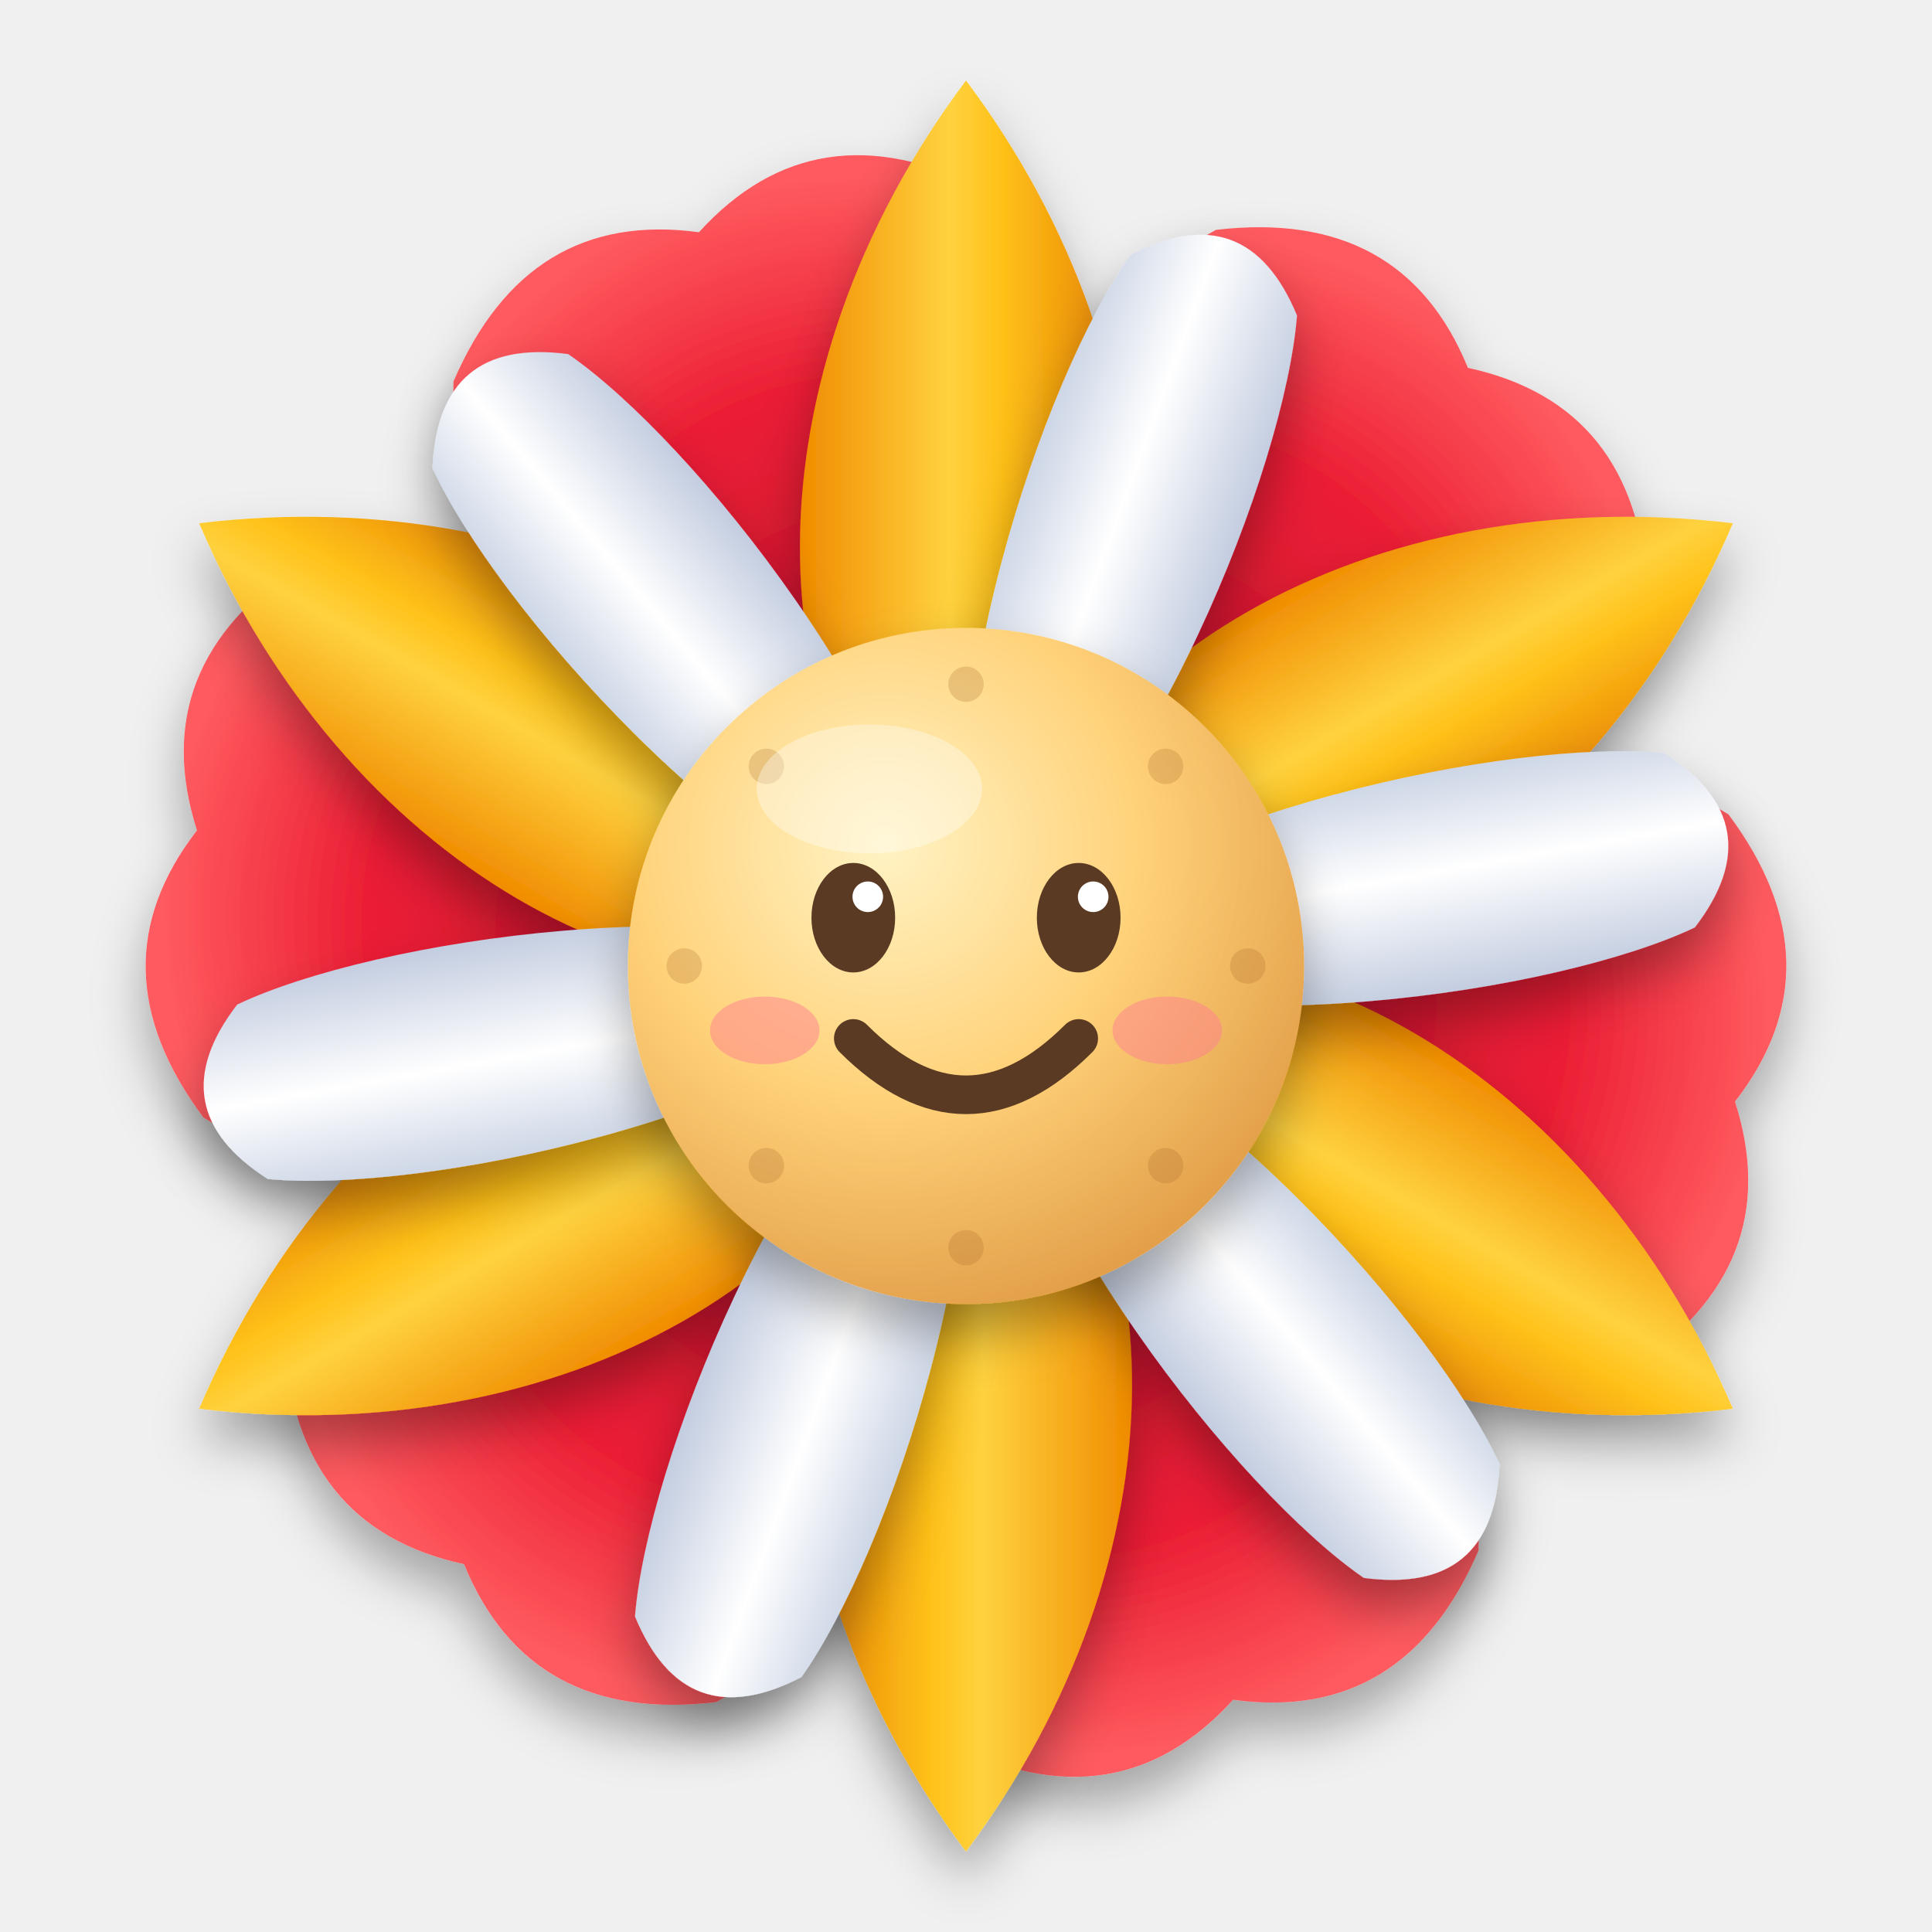
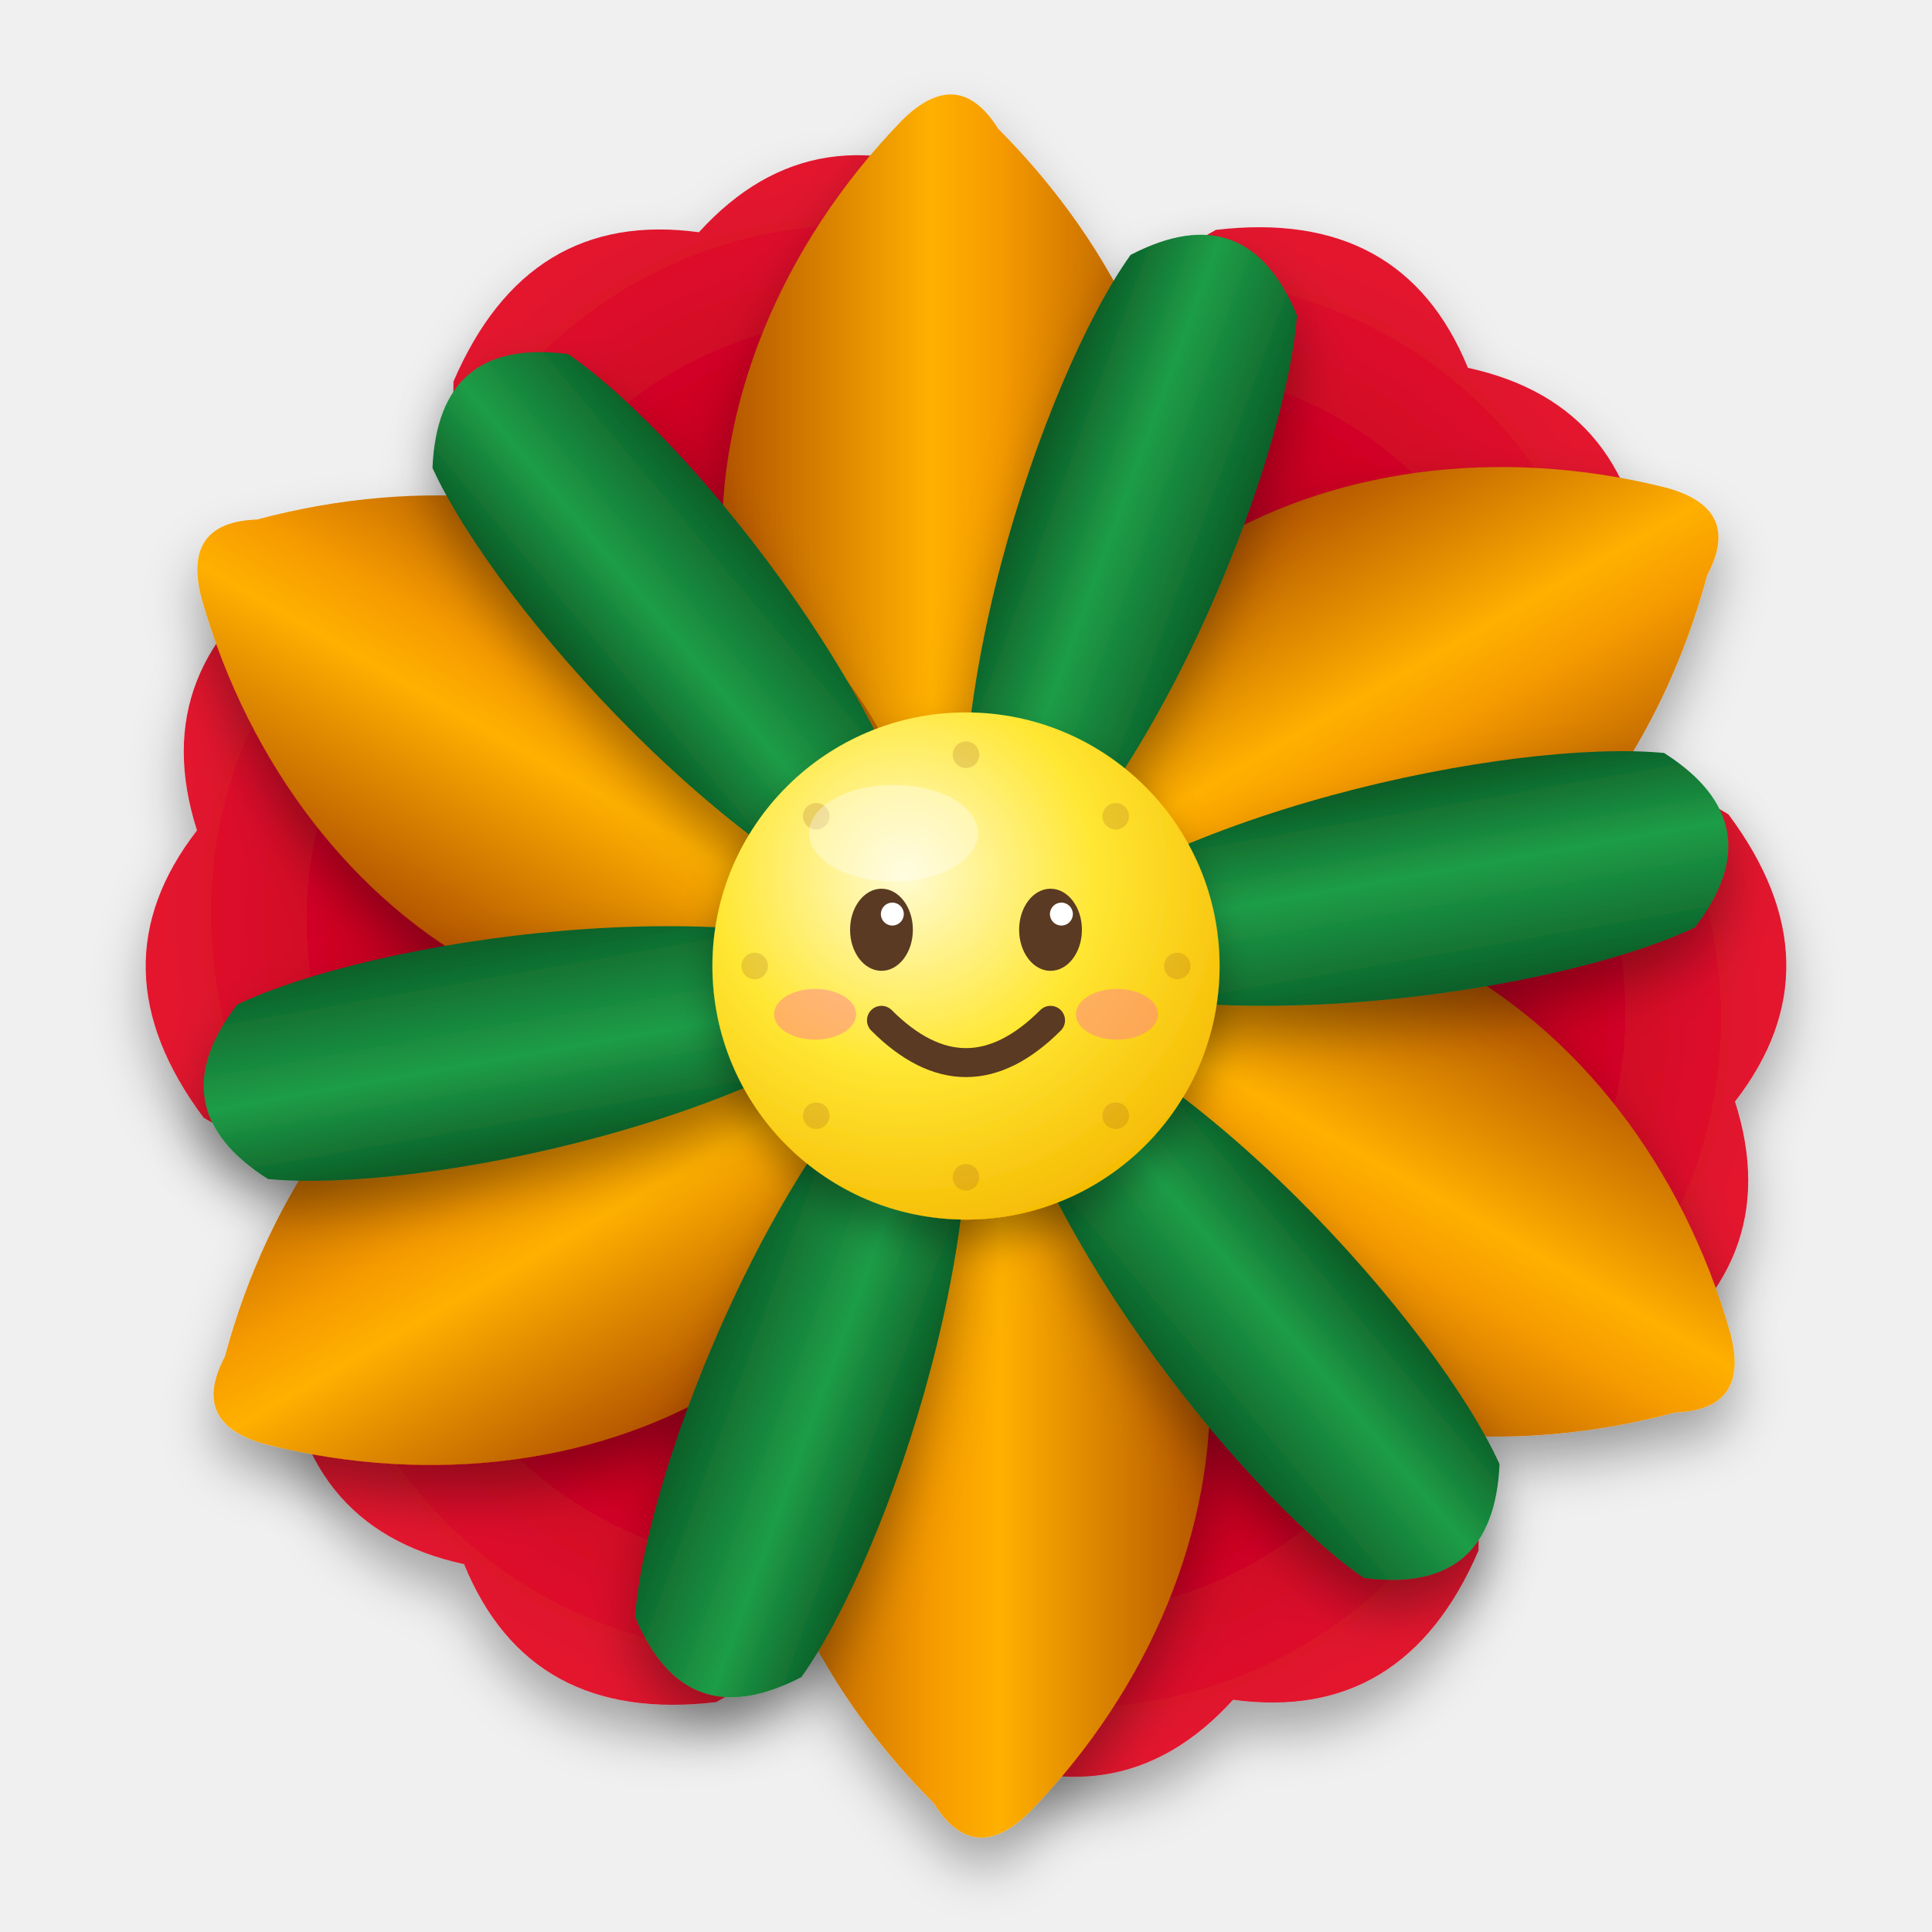
<svg xmlns="http://www.w3.org/2000/svg" viewBox="0 0 120 120">
  <defs>
    <filter id="shadow" x="-30%" y="-30%" width="160%" height="160%">
      <feGaussianBlur in="SourceAlpha" stdDeviation="1.6" />
      <feOffset dy="1.8" />
      <feComponentTransfer>
        <feFuncA type="linear" slope="0.32" />
      </feComponentTransfer>
      <feMerge>
        <feMergeNode />
        <feMergeNode in="SourceGraphic" />
      </feMerge>
    </filter>
    <radialGradient id="hibiscus" cx="0.5" cy="1" r="1">
-       <stop offset="0" stop-color="#7a0716" />
-       <stop offset="0.3" stop-color="#c8102e" />
-       <stop offset="0.75" stop-color="#ec1f35" />
-       <stop offset="1" stop-color="#ff5a5f" />
+       <stop offset="0" stop-color="#4a000c" />
+       <stop offset="0.3" stop-color="#9e0018" />
+       <stop offset="0.75" stop-color="#cc0022" />
+       <stop offset="1" stop-color="#e3172f" />
    </radialGradient>
    <linearGradient id="sunflower" x1="0" y1="0" x2="1" y2="0">
-       <stop offset="0" stop-color="#f08c00" />
-       <stop offset="0.45" stop-color="#ffd23f" />
-       <stop offset="0.6" stop-color="#ffc21a" />
-       <stop offset="1" stop-color="#e67e00" />
+       <stop offset="0" stop-color="#b35400" />
+       <stop offset="0.45" stop-color="#ffb000" />
+       <stop offset="0.6" stop-color="#f59a00" />
+       <stop offset="1" stop-color="#a84f00" />
    </linearGradient>
-     <linearGradient id="daisy" x1="0" y1="0" x2="1" y2="0">
-       <stop offset="0" stop-color="#cdd6e6" />
-       <stop offset="0.45" stop-color="#ffffff" />
-       <stop offset="1" stop-color="#c3cde0" />
+     <linearGradient id="leaf" x1="0" y1="0" x2="1" y2="0">
+       <stop offset="0" stop-color="#0a5a26" />
+       <stop offset="0.45" stop-color="#1f9d47" />
+       <stop offset="1" stop-color="#0b5f29" />
    </linearGradient>
    <radialGradient id="centre" cx="0.38" cy="0.32" r="0.75">
-       <stop offset="0" stop-color="#fff3c4" />
-       <stop offset="0.5" stop-color="#ffd27a" />
-       <stop offset="1" stop-color="#e09a45" />
+       <stop offset="0" stop-color="#fffbd1" />
+       <stop offset="0.5" stop-color="#ffe733" />
+       <stop offset="1" stop-color="#f5b800" />
    </radialGradient>
    <path id="p-hibiscus" d="M60 60 C45 49 37 29 42.5 15 Q50.5 6.5 60 11.5 Q69.5 6.5 77.5 15 C83 29 75 49 60 60 Z" />
-     <path id="p-sunflower" d="M60 58 C46 46 46.5 23 60 5 C73.5 23 74 46 60 58 Z" />
+     <path id="p-sunflower" d="M60 58 C40 47 41 23 56 7.5 Q59.5 4 62 8 C77 23 79 46 60 58 Z" />
    <path id="p-daisy" d="M60 58 C52.5 47 52 24 54.5 15 Q60 9 65.5 15 C68 24 67.5 47 60 58 Z" />
  </defs>
  <g filter="url(#shadow)" fill="url(#hibiscus)">
    <use href="#p-hibiscus" transform="rotate(40 60 60)" />
    <use href="#p-hibiscus" transform="rotate(100 60 60)" />
    <use href="#p-hibiscus" transform="rotate(160 60 60)" />
    <use href="#p-hibiscus" transform="rotate(220 60 60)" />
    <use href="#p-hibiscus" transform="rotate(280 60 60)" />
    <use href="#p-hibiscus" transform="rotate(340 60 60)" />
  </g>
  <g filter="url(#shadow)" fill="url(#sunflower)">
    <use href="#p-sunflower" transform="rotate(0 60 60)" />
    <use href="#p-sunflower" transform="rotate(60 60 60)" />
    <use href="#p-sunflower" transform="rotate(120 60 60)" />
    <use href="#p-sunflower" transform="rotate(180 60 60)" />
    <use href="#p-sunflower" transform="rotate(240 60 60)" />
    <use href="#p-sunflower" transform="rotate(300 60 60)" />
  </g>
-   <g filter="url(#shadow)" fill="url(#daisy)">
+   <g filter="url(#shadow)" fill="url(#leaf)">
    <use href="#p-daisy" transform="rotate(20 60 60)" />
    <use href="#p-daisy" transform="rotate(80 60 60)" />
    <use href="#p-daisy" transform="rotate(140 60 60)" />
    <use href="#p-daisy" transform="rotate(200 60 60)" />
    <use href="#p-daisy" transform="rotate(260 60 60)" />
    <use href="#p-daisy" transform="rotate(320 60 60)" />
  </g>
-   <g filter="url(#shadow)">
-     <circle cx="60" cy="60" r="21" fill="url(#centre)" />
+   <g transform="translate(60 60) scale(0.75) translate(-60 -60)">
+     <g filter="url(#shadow)">
+       <circle cx="60" cy="60" r="21" fill="url(#centre)" />
+     </g>
+     <g fill="#a0601f" opacity="0.22">
+       <circle cx="60" cy="42.5" r="1.1" />
+       <circle cx="72.4" cy="47.6" r="1.1" />
+       <circle cx="77.5" cy="60" r="1.1" />
+       <circle cx="72.4" cy="72.4" r="1.1" />
+       <circle cx="60" cy="77.5" r="1.1" />
+       <circle cx="47.6" cy="72.4" r="1.1" />
+       <circle cx="42.5" cy="60" r="1.1" />
+       <circle cx="47.6" cy="47.6" r="1.1" />
+     </g>
+     <ellipse cx="54" cy="49" rx="7" ry="4" fill="#fff" opacity="0.35" />
+     <ellipse cx="53" cy="57" rx="2.6" ry="3.4" fill="#5a3a22" />
+     <ellipse cx="67" cy="57" rx="2.6" ry="3.4" fill="#5a3a22" />
+     <circle cx="53.9" cy="55.7" r="0.95" fill="#fff" />
+     <circle cx="67.9" cy="55.7" r="0.95" fill="#fff" />
+     <ellipse cx="47.5" cy="64" rx="3.4" ry="2.1" fill="#ff7f8f" opacity="0.5" />
+     <ellipse cx="72.5" cy="64" rx="3.4" ry="2.1" fill="#ff7f8f" opacity="0.5" />
+     <path d="M53 64.5 Q60 71.5 67 64.5" fill="none" stroke="#5a3a22" stroke-width="2.4" stroke-linecap="round" />
  </g>
-   <g fill="#a0601f" opacity="0.22">
-     <circle cx="60" cy="42.5" r="1.1" />
-     <circle cx="72.4" cy="47.6" r="1.1" />
-     <circle cx="77.5" cy="60" r="1.1" />
-     <circle cx="72.4" cy="72.4" r="1.1" />
-     <circle cx="60" cy="77.5" r="1.1" />
-     <circle cx="47.6" cy="72.4" r="1.1" />
-     <circle cx="42.5" cy="60" r="1.1" />
-     <circle cx="47.6" cy="47.6" r="1.1" />
-   </g>
-   <ellipse cx="54" cy="49" rx="7" ry="4" fill="#fff" opacity="0.35" />
-   <ellipse cx="53" cy="57" rx="2.6" ry="3.4" fill="#5a3a22" />
-   <ellipse cx="67" cy="57" rx="2.6" ry="3.4" fill="#5a3a22" />
-   <circle cx="53.9" cy="55.7" r="0.95" fill="#fff" />
-   <circle cx="67.9" cy="55.7" r="0.95" fill="#fff" />
-   <ellipse cx="47.5" cy="64" rx="3.4" ry="2.1" fill="#ff7f8f" opacity="0.5" />
-   <ellipse cx="72.5" cy="64" rx="3.4" ry="2.1" fill="#ff7f8f" opacity="0.5" />
-   <path d="M53 64.5 Q60 71.5 67 64.5" fill="none" stroke="#5a3a22" stroke-width="2.4" stroke-linecap="round" />
</svg>
